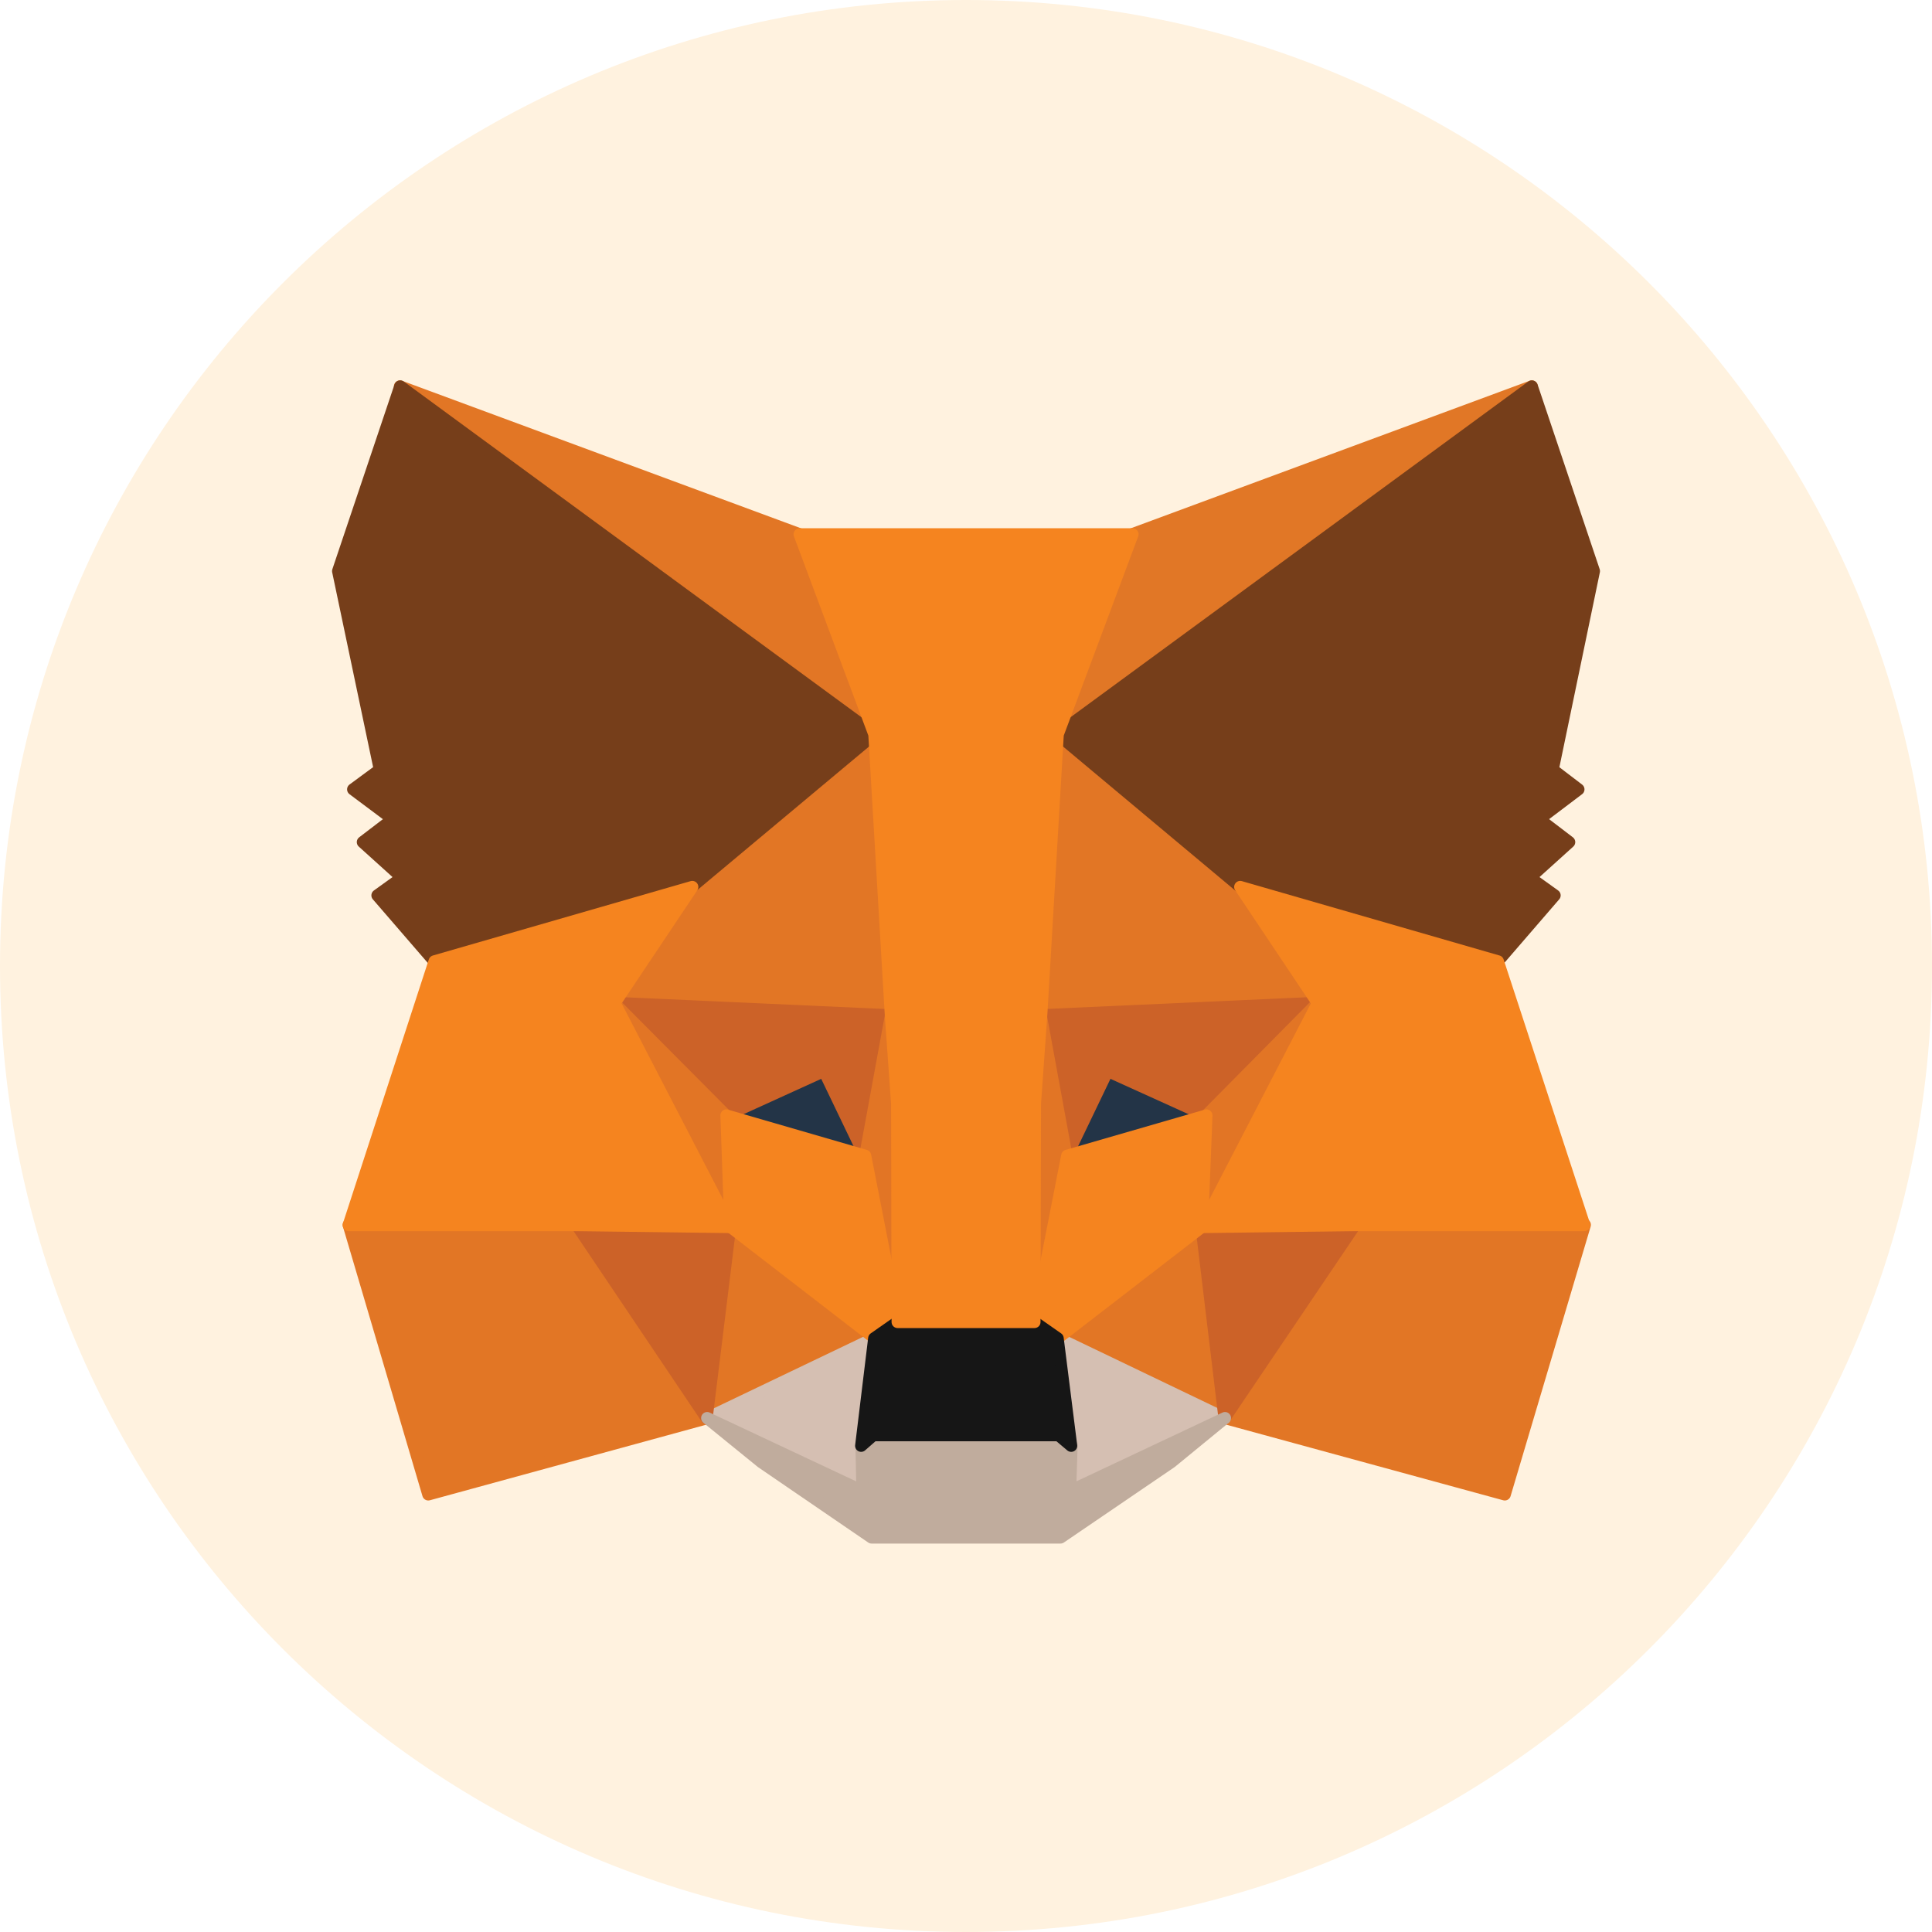
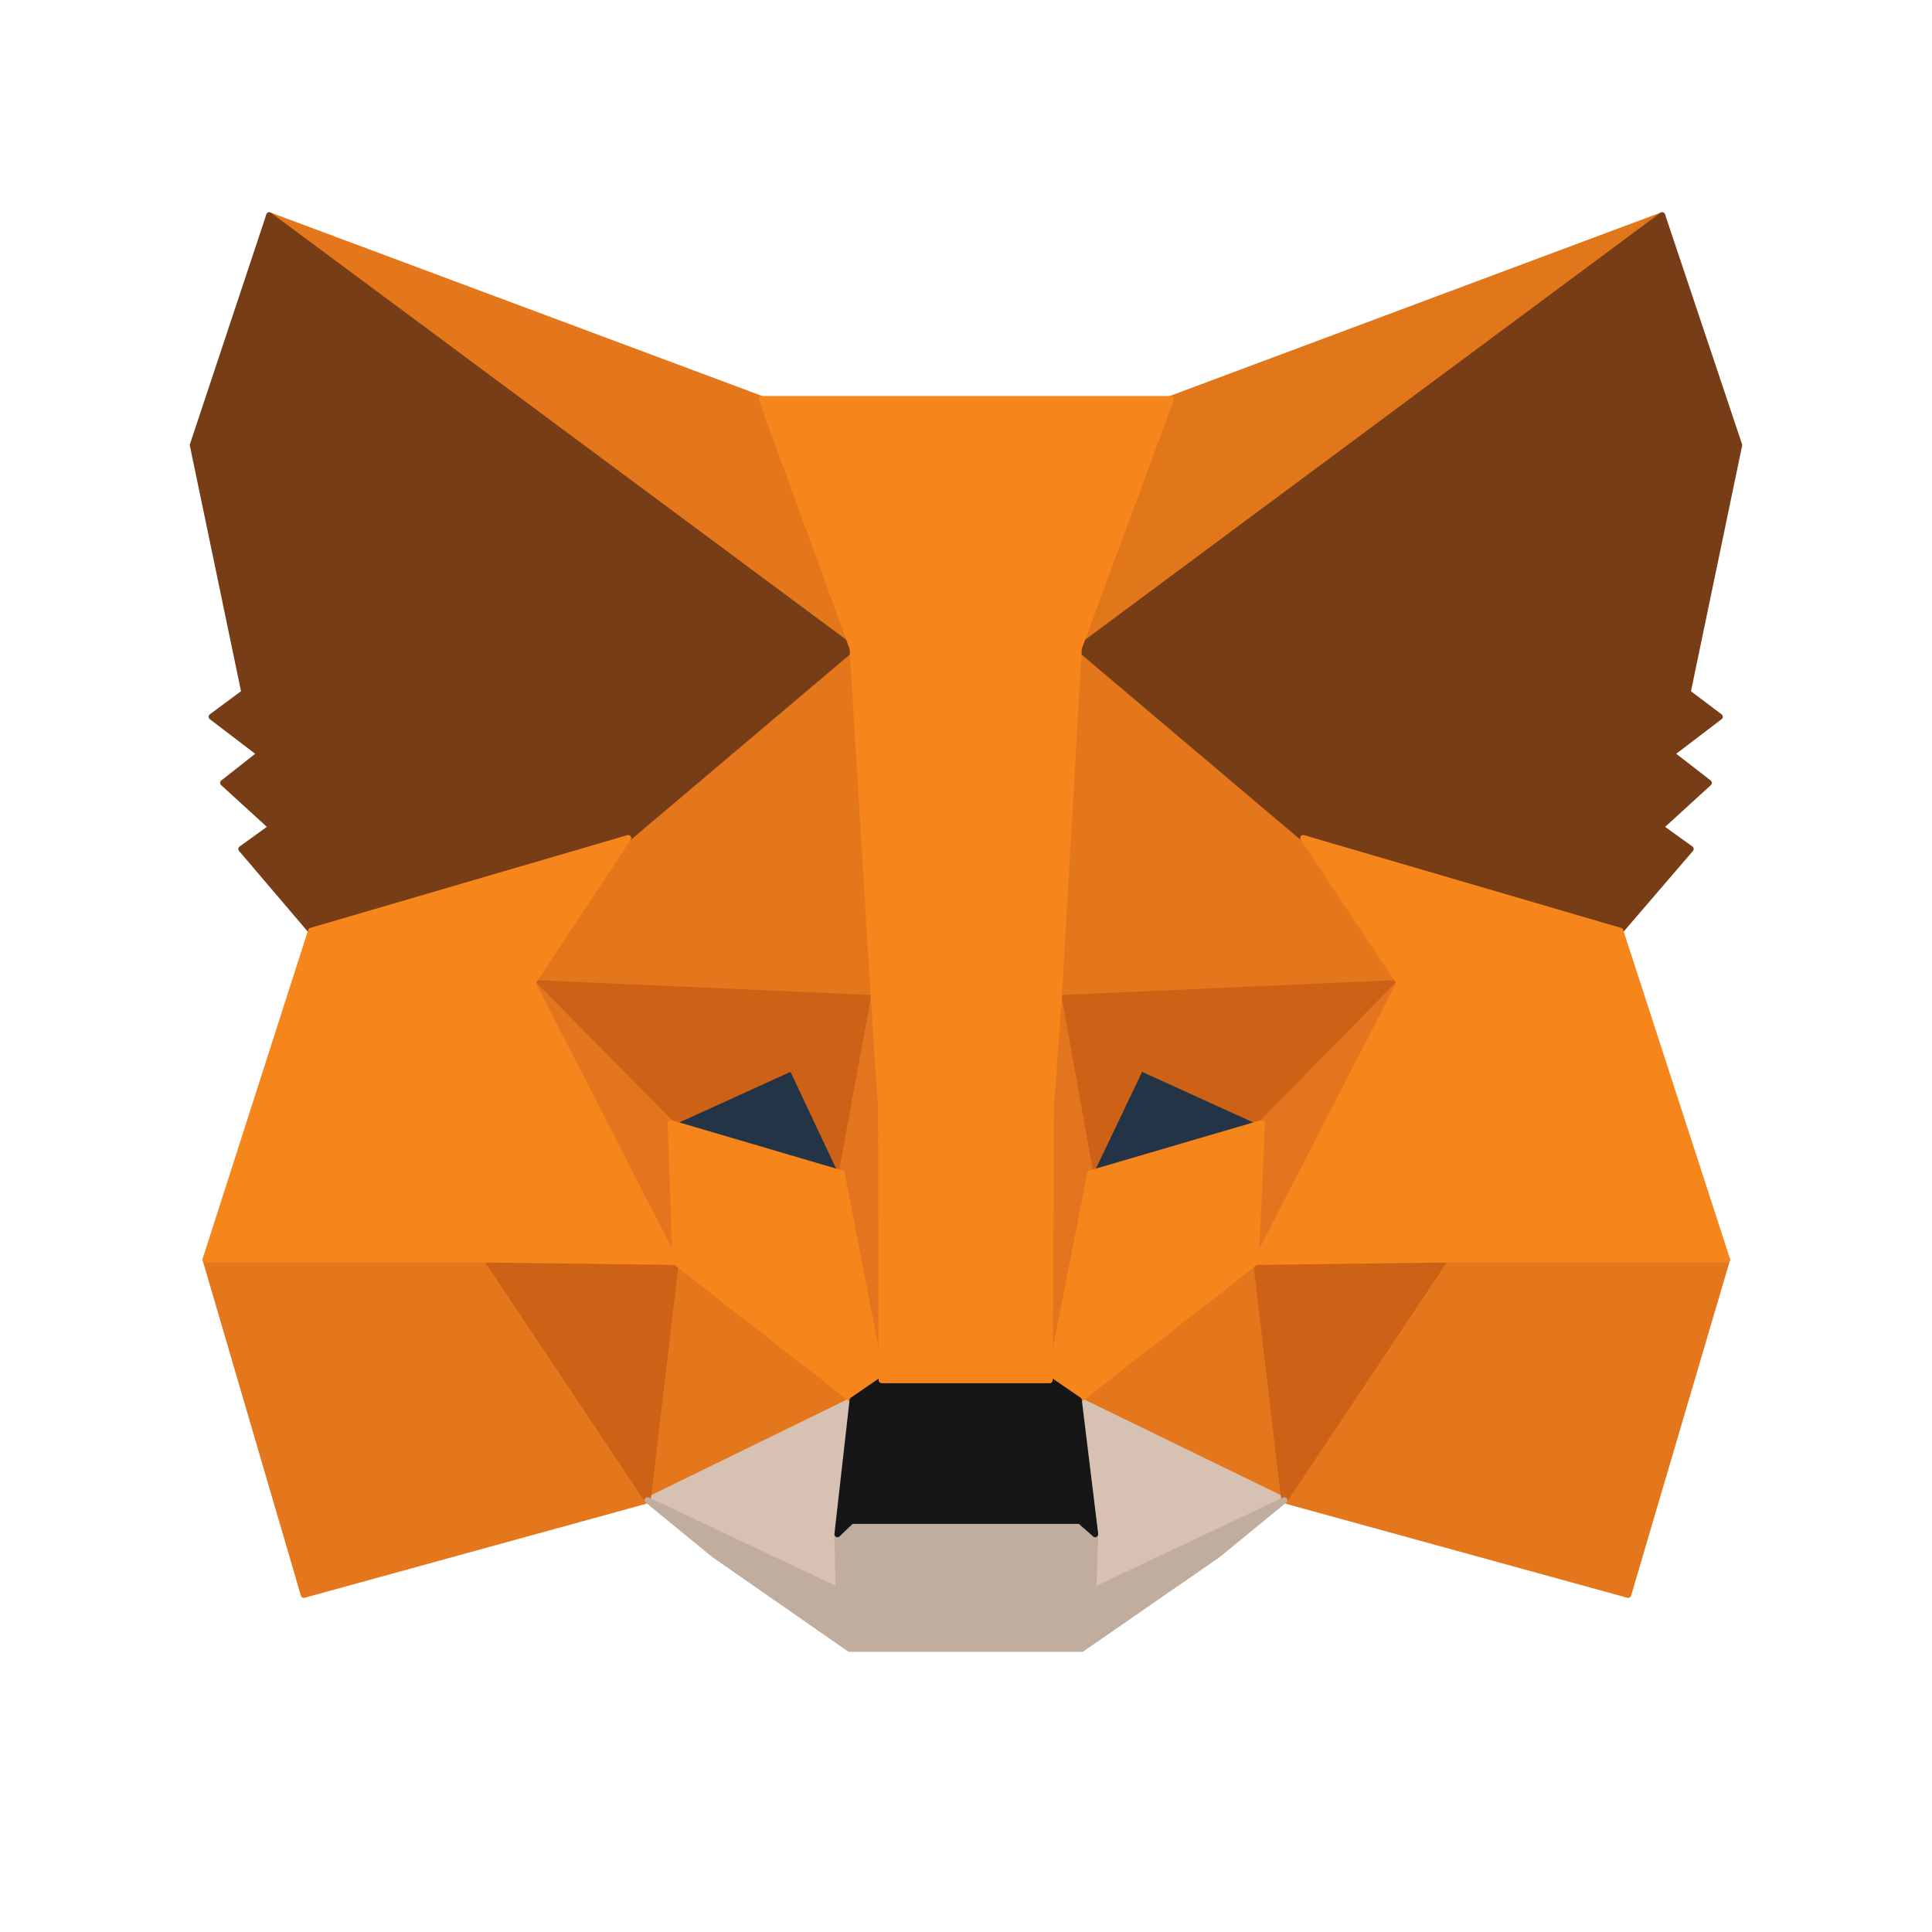
- <svg xmlns="http://www.w3.org/2000/svg" width="40" height="40" fill="none">
-   <circle cx="20" cy="20" r="20" fill="#FFF2DF" />
-   <path d="m31.713 8-10.158 7.449 1.889-4.39L31.714 8z" fill="#E17726" stroke="#E17726" stroke-width=".25" stroke-linecap="round" stroke-linejoin="round" />
-   <path d="m8.281 8 10.068 7.518-1.798-4.459L8.28 8zM28.07 25.27l-2.703 4.091 5.788 1.58 1.658-5.582-4.743-.09zM7.219 25.359l1.648 5.582 5.777-1.58-2.693-4.091-4.732.089z" fill="#E27625" stroke="#E27625" stroke-width=".25" stroke-linecap="round" stroke-linejoin="round" />
-   <path d="m14.319 18.36-1.608 2.404 5.727.258-.19-6.108-3.93 3.446zM25.674 18.36l-3.989-3.516-.13 6.178 5.727-.259-1.608-2.403zM14.64 29.37l3.467-1.66-2.984-2.304-.482 3.963zM21.898 27.71l3.457 1.66-.472-3.964-2.985 2.305z" fill="#E27625" stroke="#E27625" stroke-width=".25" stroke-linecap="round" stroke-linejoin="round" />
-   <path d="m25.355 29.362-3.457-1.659.282 2.225-.03.943 3.205-1.51zM14.64 29.362l3.216 1.51-.02-.944.271-2.225-3.466 1.659z" fill="#D5BFB2" stroke="#D5BFB2" stroke-width=".25" stroke-linecap="round" stroke-linejoin="round" />
-   <path d="m17.913 23.93-2.874-.834 2.03-.924.844 1.758zM22.094 23.93l.844-1.758 2.04.924-2.884.834z" fill="#233447" stroke="#233447" stroke-width=".25" stroke-linecap="round" stroke-linejoin="round" />
-   <path d="m14.63 29.361.503-4.091-3.195.089 2.692 4.002zM24.86 25.27l.492 4.091 2.703-4.002-3.196-.09zM27.282 20.762l-5.727.258.532 2.91.844-1.758 2.04.924 2.31-2.334zM15.032 23.096l2.03-.924.844 1.758.532-2.91-5.727-.258 2.321 2.334z" fill="#CC6228" stroke="#CC6228" stroke-width=".25" stroke-linecap="round" stroke-linejoin="round" />
-   <path d="m12.71 20.762 2.402 4.638-.08-2.304-2.321-2.334zM24.973 23.096l-.09 2.304 2.401-4.638-2.31 2.334zM18.447 21.016l-.533 2.91.673 3.436.151-4.529-.291-1.817zM21.547 21.016l-.281 1.807.14 4.54.674-3.437-.533-2.91z" fill="#E27525" stroke="#E27525" stroke-width=".25" stroke-linecap="round" stroke-linejoin="round" />
-   <path d="m22.095 23.928-.673 3.436.482.338 2.984-2.304.09-2.304-2.883.834zM15.04 23.094l.08 2.304 2.984 2.304.482-.338-.673-3.436-2.874-.834z" fill="#F5841F" stroke="#F5841F" stroke-width=".25" stroke-linecap="round" stroke-linejoin="round" />
-   <path d="m22.156 30.87.03-.945-.26-.218h-3.839l-.251.218.02.944-3.215-1.51 1.125.914 2.28 1.56h3.91l2.29-1.56 1.116-.914-3.206 1.51z" fill="#C0AC9D" stroke="#C0AC9D" stroke-width=".25" stroke-linecap="round" stroke-linejoin="round" />
-   <path d="m21.898 27.709-.483-.338h-2.833l-.483.338-.27 2.225.25-.219h3.839l.26.219-.28-2.225z" fill="#161616" stroke="#161616" stroke-width=".25" stroke-linecap="round" stroke-linejoin="round" />
-   <path d="m32.147 15.936.854-4.112L31.715 8l-9.817 7.2 3.778 3.16 5.336 1.539 1.175-1.361-.512-.368.814-.735-.623-.476.814-.616-.533-.407zM7 11.824l.864 4.112-.553.407.824.616-.623.476.814.735-.512.368 1.175 1.36 5.336-1.539 3.778-3.158L8.286 8 7 11.824z" fill="#763E1A" stroke="#763E1A" stroke-width=".25" stroke-linecap="round" stroke-linejoin="round" />
-   <path d="m31.012 19.903-5.335-1.54 1.607 2.404-2.401 4.638 3.175-.04H32.8l-1.788-5.462zM14.333 18.363l-5.336 1.54-1.778 5.462h4.732l3.175.04-2.401-4.638 1.608-2.404zM21.558 21.024l.342-5.82 1.548-4.142h-6.893l1.547 4.142.342 5.82.13 1.828.01 4.519h2.834l.01-4.52.13-1.827z" fill="#F5841F" stroke="#F5841F" stroke-width=".25" stroke-linecap="round" stroke-linejoin="round" />
+ <svg xmlns="http://www.w3.org/2000/svg" version="1.1" id="Layer_1" x="0px" y="0px" viewBox="0 0 318.6 318.6" style="enable-background:new 0 0 318.6 318.6;" xml:space="preserve">
+   <style type="text/css">
+ 	.st0{fill:#E2761B;stroke:#E2761B;stroke-linecap:round;stroke-linejoin:round;}
+ 	.st1{fill:#E4761B;stroke:#E4761B;stroke-linecap:round;stroke-linejoin:round;}
+ 	.st2{fill:#D7C1B3;stroke:#D7C1B3;stroke-linecap:round;stroke-linejoin:round;}
+ 	.st3{fill:#233447;stroke:#233447;stroke-linecap:round;stroke-linejoin:round;}
+ 	.st4{fill:#CD6116;stroke:#CD6116;stroke-linecap:round;stroke-linejoin:round;}
+ 	.st5{fill:#E4751F;stroke:#E4751F;stroke-linecap:round;stroke-linejoin:round;}
+ 	.st6{fill:#F6851B;stroke:#F6851B;stroke-linecap:round;stroke-linejoin:round;}
+ 	.st7{fill:#C0AD9E;stroke:#C0AD9E;stroke-linecap:round;stroke-linejoin:round;}
+ 	.st8{fill:#161616;stroke:#161616;stroke-linecap:round;stroke-linejoin:round;}
+ 	.st9{fill:#763D16;stroke:#763D16;stroke-linecap:round;stroke-linejoin:round;}
+ </style>
+   <polygon class="st0" points="274.1,35.5 174.6,109.4 193,65.8 " />
+   <g>
+     <polygon class="st1" points="44.4,35.5 143.1,110.1 125.6,65.8  " />
+     <polygon class="st1" points="238.3,206.8 211.8,247.4 268.5,263 284.8,207.7  " />
+     <polygon class="st1" points="33.9,207.7 50.1,263 106.8,247.4 80.3,206.8  " />
+     <polygon class="st1" points="103.6,138.2 87.8,162.1 144.1,164.6 142.1,104.1  " />
+     <polygon class="st1" points="214.9,138.2 175.9,103.4 174.6,164.6 230.8,162.1  " />
+     <polygon class="st1" points="106.8,247.4 140.6,230.9 111.4,208.1  " />
+     <polygon class="st1" points="177.9,230.9 211.8,247.4 207.1,208.1  " />
+   </g>
+   <g>
+     <polygon class="st2" points="211.8,247.4 177.9,230.9 180.6,253 180.3,262.3  " />
+     <polygon class="st2" points="106.8,247.4 138.3,262.3 138.1,253 140.6,230.9  " />
+   </g>
+   <polygon class="st3" points="138.8,193.5 110.6,185.2 130.5,176.1 " />
+   <polygon class="st3" points="179.7,193.5 188,176.1 208,185.2 " />
+   <g>
+     <polygon class="st4" points="106.8,247.4 111.6,206.8 80.3,207.7  " />
+     <polygon class="st4" points="207,206.8 211.8,247.4 238.3,207.7  " />
+     <polygon class="st4" points="230.8,162.1 174.6,164.6 179.8,193.5 188.1,176.1 208.1,185.2  " />
+     <polygon class="st4" points="110.6,185.2 130.6,176.1 138.8,193.5 144.1,164.6 87.8,162.1  " />
+   </g>
+   <g>
+     <polygon class="st5" points="87.8,162.1 111.4,208.1 110.6,185.2  " />
+     <polygon class="st5" points="208.1,185.2 207.1,208.1 230.8,162.1  " />
+     <polygon class="st5" points="144.1,164.6 138.8,193.5 145.4,227.6 146.9,182.7  " />
+     <polygon class="st5" points="174.6,164.6 171.9,182.6 173.1,227.6 179.8,193.5  " />
+   </g>
+   <polygon class="st6" points="179.8,193.5 173.1,227.6 177.9,230.9 207.1,208.1 208.1,185.2 " />
+   <polygon class="st6" points="110.6,185.2 111.4,208.1 140.6,230.9 145.4,227.6 138.8,193.5 " />
+   <polygon class="st7" points="180.3,262.3 180.6,253 178.1,250.8 140.4,250.8 138.1,253 138.3,262.3 106.8,247.4 117.8,256.4   140.1,271.9 178.4,271.9 200.8,256.4 211.8,247.4 " />
+   <polygon class="st8" points="177.9,230.9 173.1,227.6 145.4,227.6 140.6,230.9 138.1,253 140.4,250.8 178.1,250.8 180.6,253 " />
+   <g>
+     <polygon class="st9" points="278.3,114.2 286.8,73.4 274.1,35.5 177.9,106.9 214.9,138.2 267.2,153.5 278.8,140 273.8,136.4    281.8,129.1 275.6,124.3 283.6,118.2  " />
+     <polygon class="st9" points="31.8,73.4 40.3,114.2 34.9,118.2 42.9,124.3 36.8,129.1 44.8,136.4 39.8,140 51.3,153.5 103.6,138.2    140.6,106.9 44.4,35.5  " />
+   </g>
+   <polygon class="st6" points="267.2,153.5 214.9,138.2 230.8,162.1 207.1,208.1 238.3,207.7 284.8,207.7 " />
+   <polygon class="st6" points="103.6,138.2 51.3,153.5 33.9,207.7 80.3,207.7 111.4,208.1 87.8,162.1 " />
+   <polygon class="st6" points="174.6,164.6 177.9,106.9 193.1,65.8 125.6,65.8 140.6,106.9 144.1,164.6 145.3,182.8 145.4,227.6   173.1,227.6 173.3,182.8 " />
</svg>
